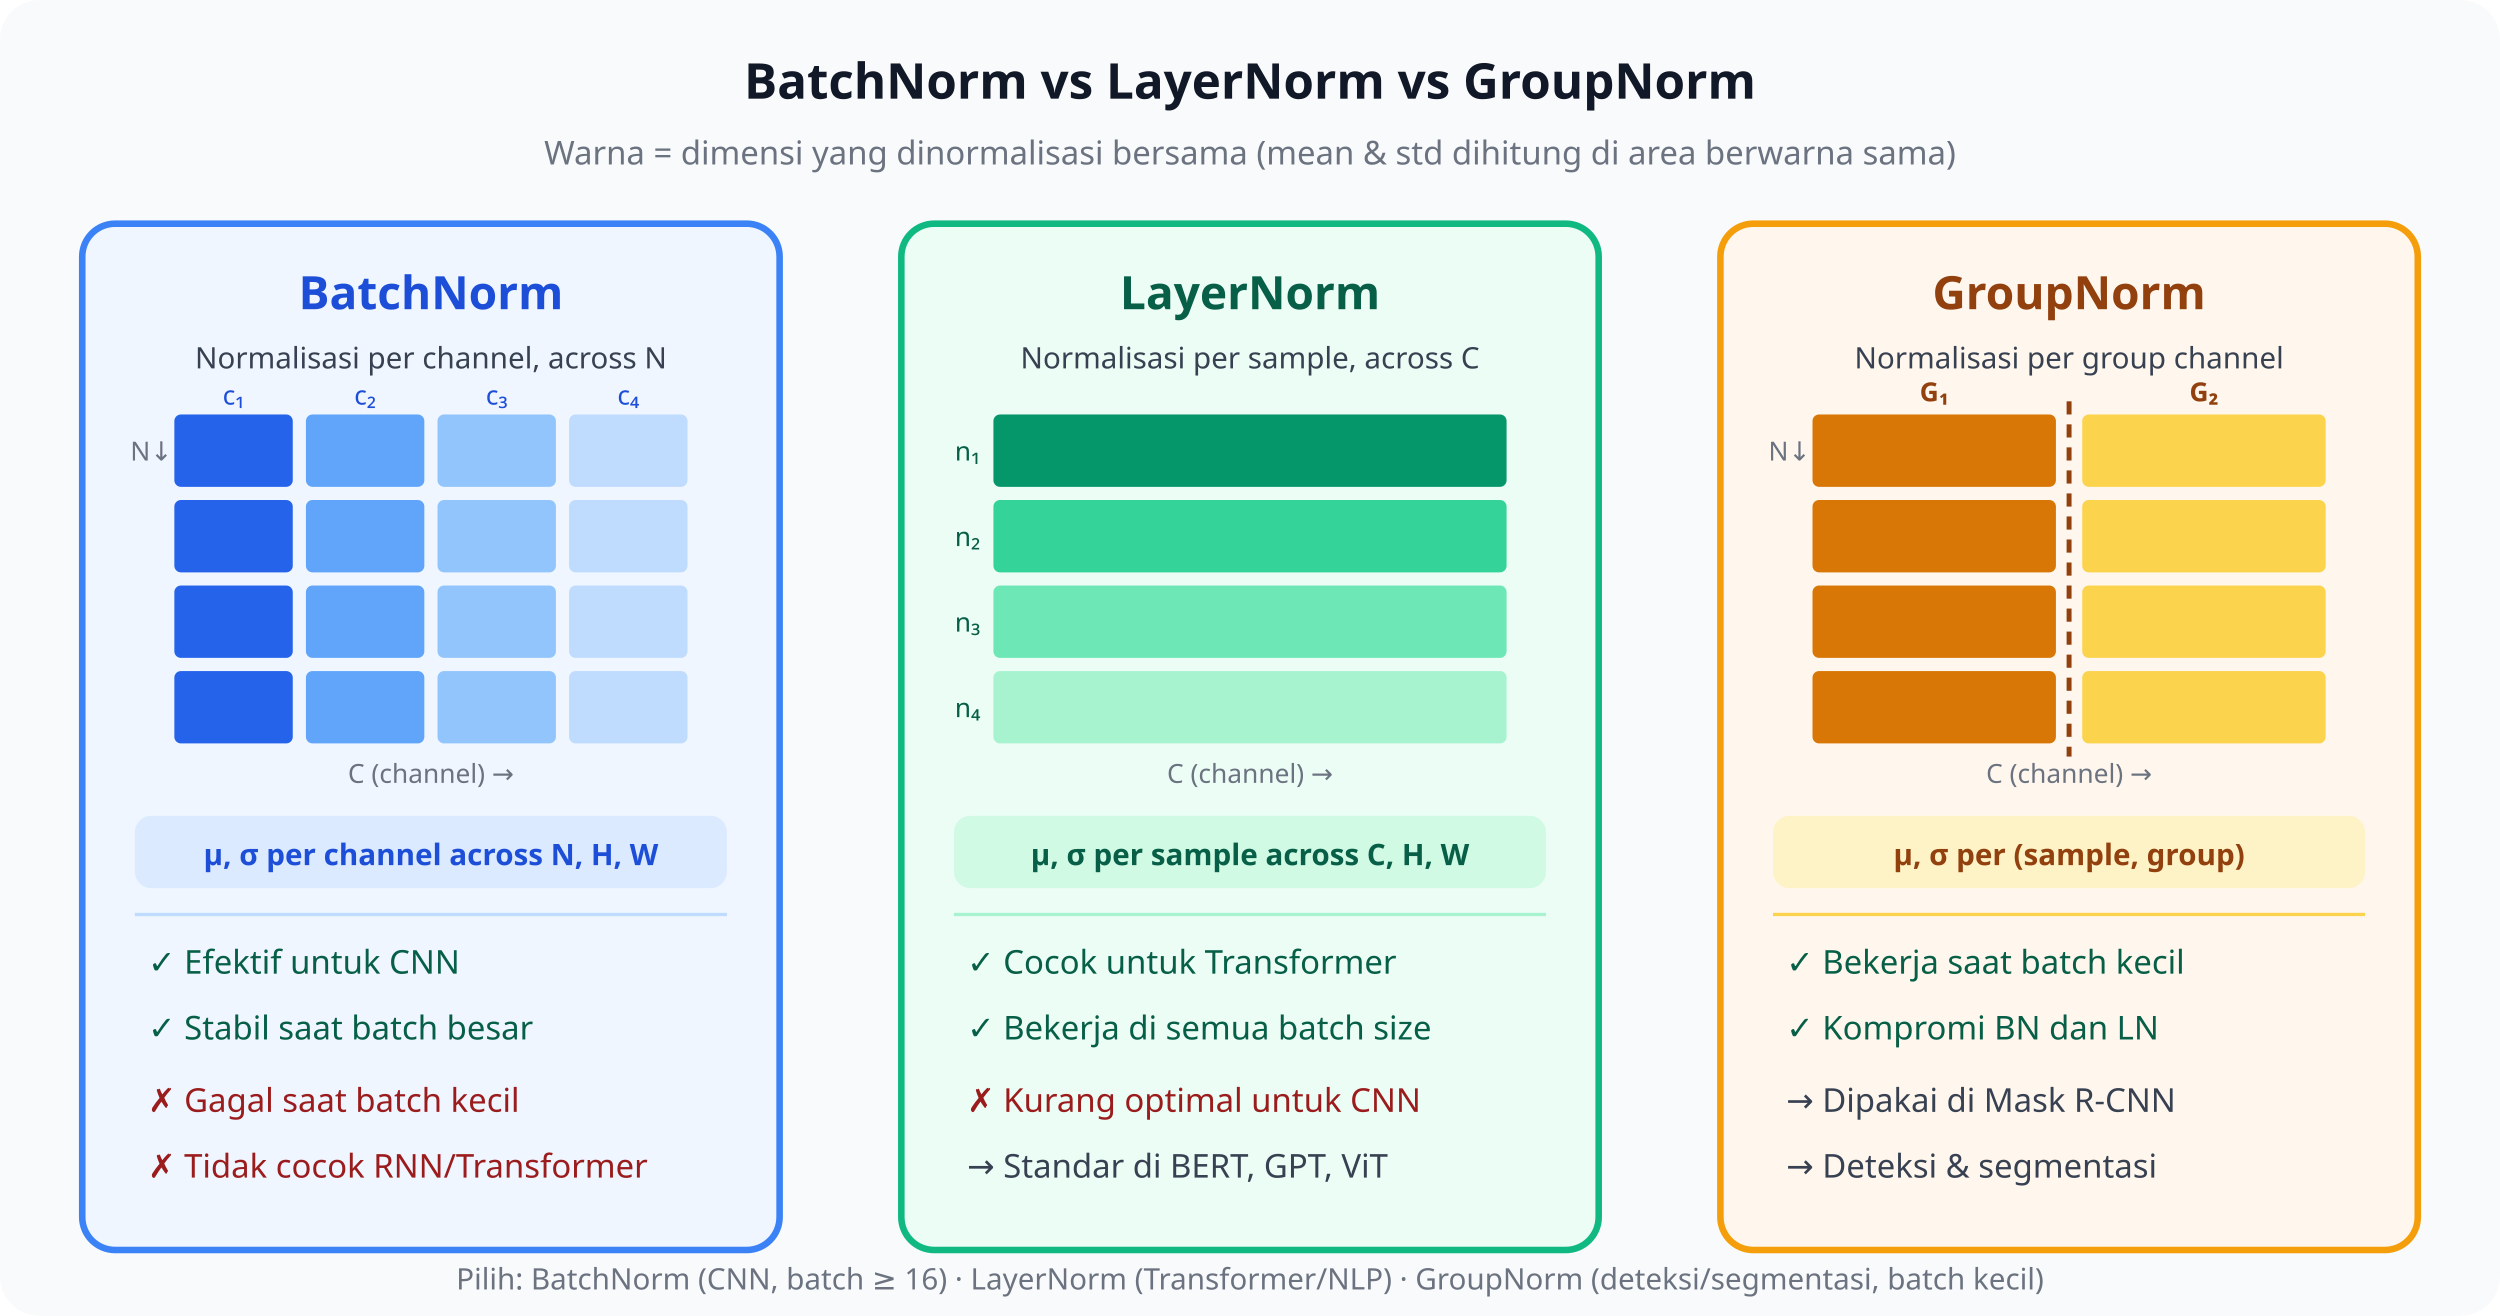
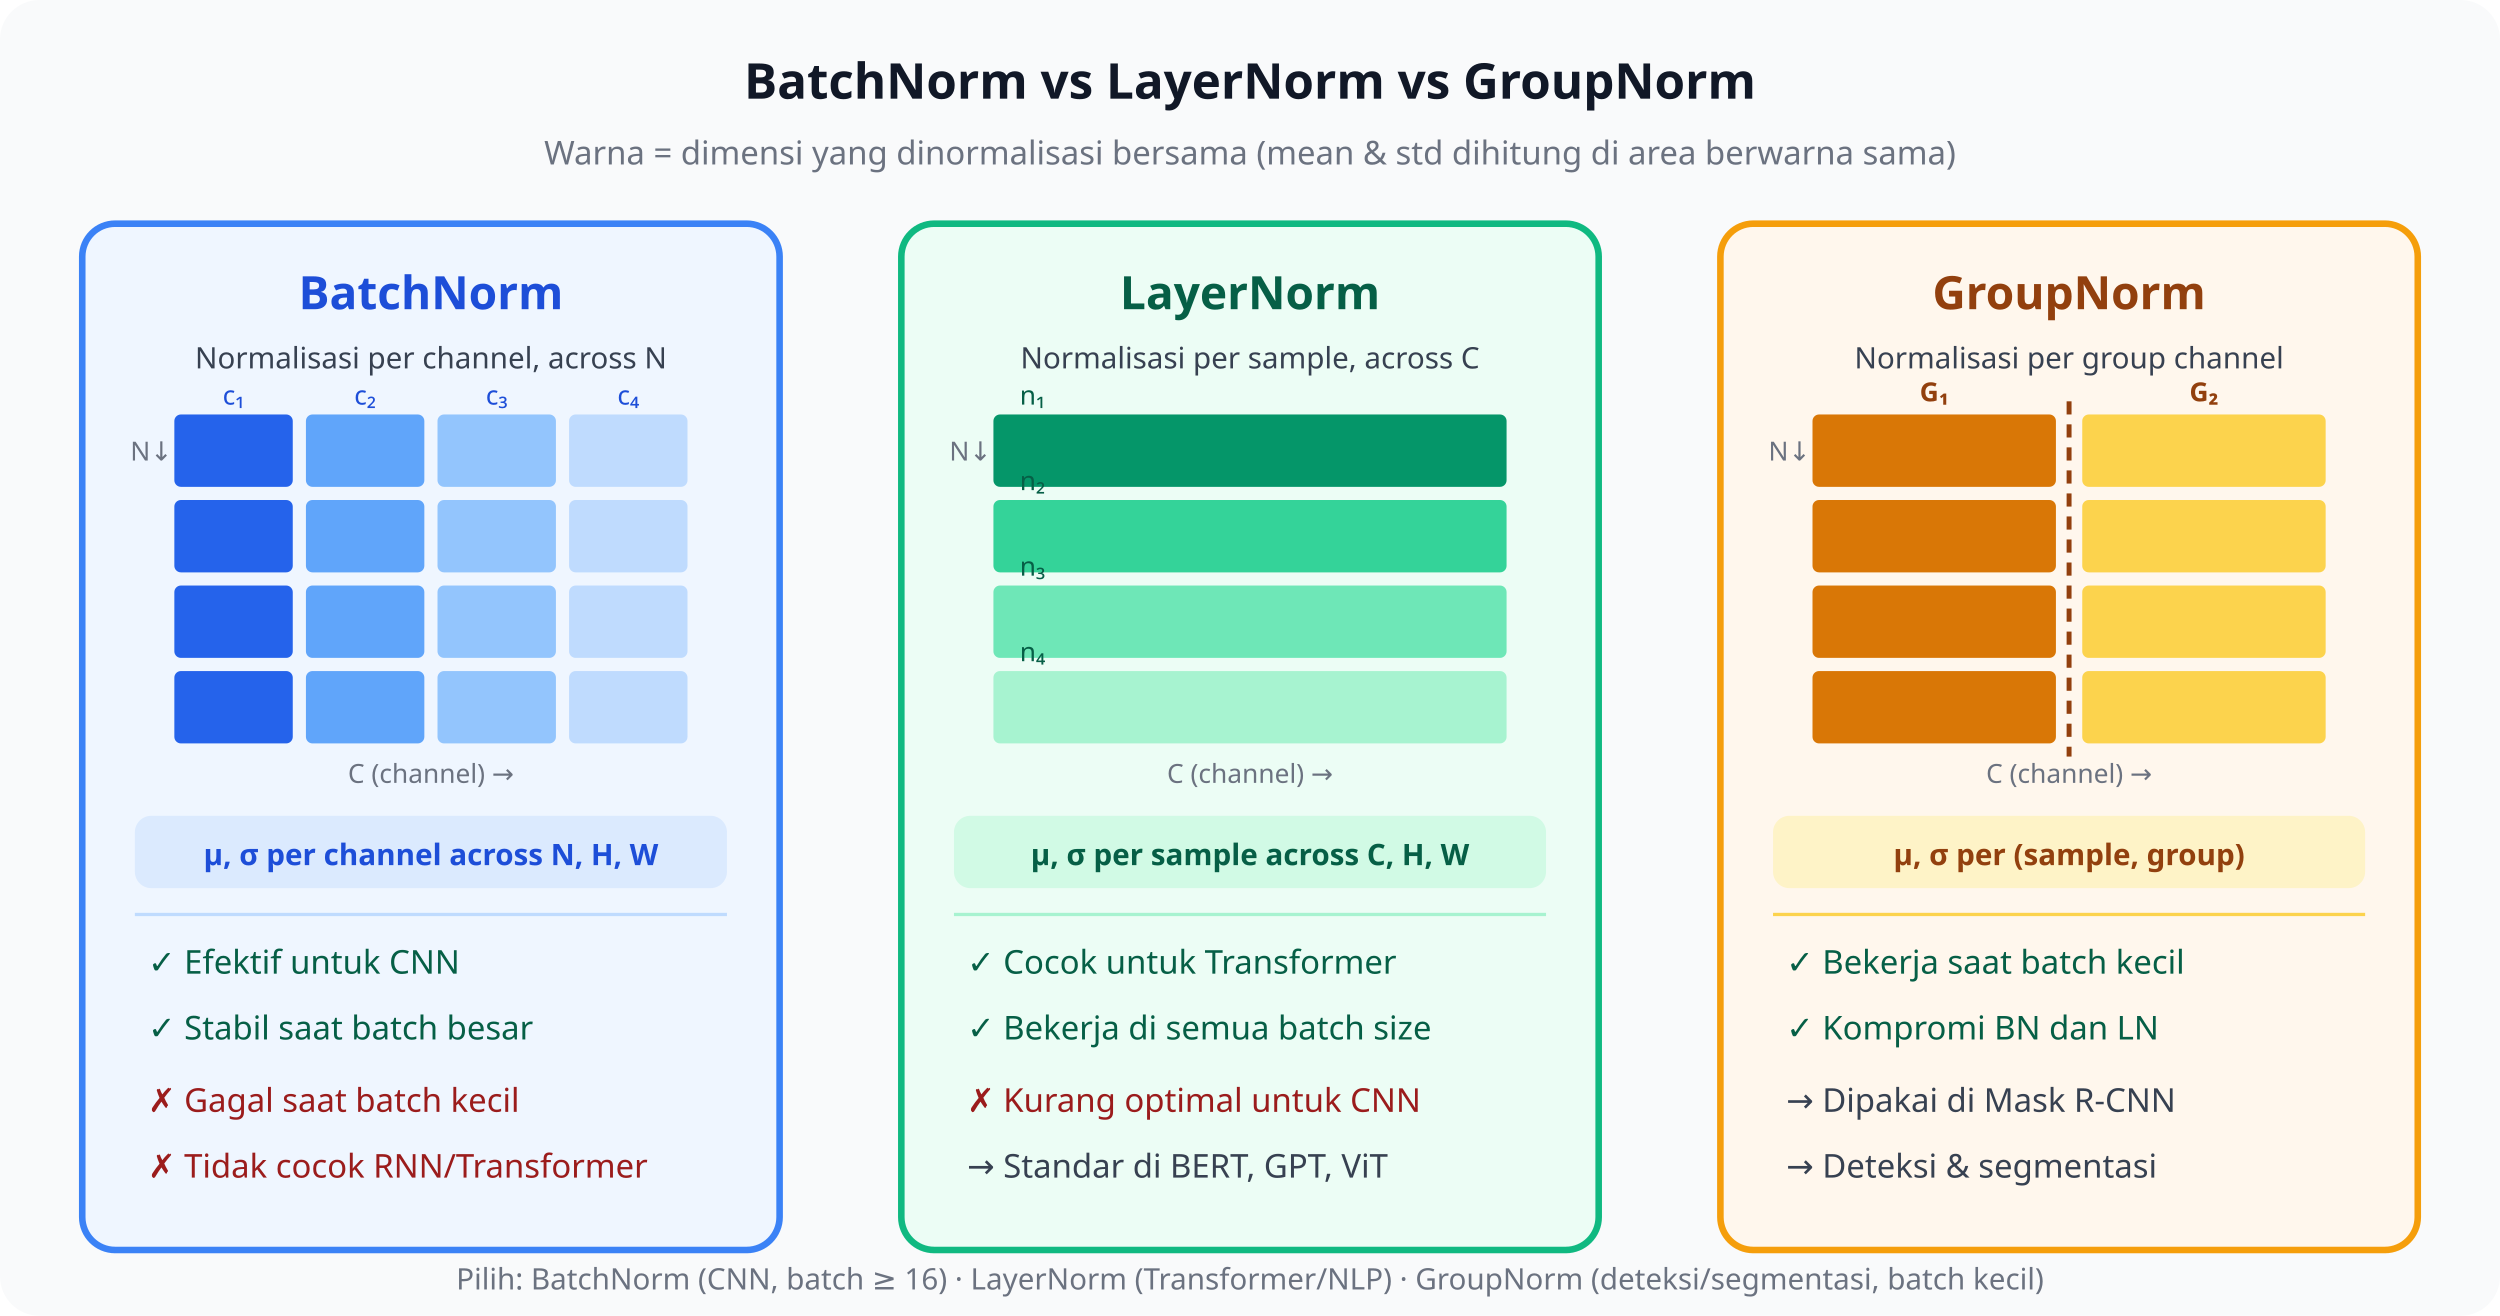
<svg xmlns="http://www.w3.org/2000/svg" viewBox="0 0 760 400" font-family="ui-sans-serif,system-ui,sans-serif">
  <rect width="760" height="400" fill="#F9FAFB" rx="12" />
  <text x="380" y="30" text-anchor="middle" font-size="15" font-weight="700" fill="#111827">BatchNorm vs LayerNorm vs GroupNorm</text>
  <text x="380" y="50" text-anchor="middle" font-size="10" fill="#6B7280">Warna = dimensi yang dinormalisasi bersama (mean &amp; std dihitung di area berwarna sama)</text>
  <g transform="translate(25,68)">
    <rect width="212" height="312" rx="10" fill="#EFF6FF" stroke="#3B82F6" stroke-width="2" />
    <text x="106" y="26" text-anchor="middle" font-size="14" font-weight="700" fill="#1D4ED8">BatchNorm</text>
    <text x="106" y="44" text-anchor="middle" font-size="9" fill="#374151">Normalisasi per channel, across N</text>
    <rect x="28" y="58" width="36" height="22" rx="2" fill="#2563EB" />
    <rect x="28" y="84" width="36" height="22" rx="2" fill="#2563EB" />
    <rect x="28" y="110" width="36" height="22" rx="2" fill="#2563EB" />
    <rect x="28" y="136" width="36" height="22" rx="2" fill="#2563EB" />
    <rect x="68" y="58" width="36" height="22" rx="2" fill="#60A5FA" />
    <rect x="68" y="84" width="36" height="22" rx="2" fill="#60A5FA" />
    <rect x="68" y="110" width="36" height="22" rx="2" fill="#60A5FA" />
    <rect x="68" y="136" width="36" height="22" rx="2" fill="#60A5FA" />
    <rect x="108" y="58" width="36" height="22" rx="2" fill="#93C5FD" />
    <rect x="108" y="84" width="36" height="22" rx="2" fill="#93C5FD" />
    <rect x="108" y="110" width="36" height="22" rx="2" fill="#93C5FD" />
    <rect x="108" y="136" width="36" height="22" rx="2" fill="#93C5FD" />
    <rect x="148" y="58" width="36" height="22" rx="2" fill="#BFDBFE" />
    <rect x="148" y="84" width="36" height="22" rx="2" fill="#BFDBFE" />
    <rect x="148" y="110" width="36" height="22" rx="2" fill="#BFDBFE" />
    <rect x="148" y="136" width="36" height="22" rx="2" fill="#BFDBFE" />
    <text x="21" y="72" text-anchor="middle" font-size="8" fill="#6B7280">N↓</text>
    <text x="46" y="55" text-anchor="middle" font-size="8" fill="#1D4ED8">c₁</text>
    <text x="86" y="55" text-anchor="middle" font-size="8" fill="#1D4ED8">c₂</text>
    <text x="126" y="55" text-anchor="middle" font-size="8" fill="#1D4ED8">c₃</text>
    <text x="166" y="55" text-anchor="middle" font-size="8" fill="#1D4ED8">c₄</text>
    <text x="106" y="170" text-anchor="middle" font-size="8" fill="#6B7280">C (channel) →</text>
    <rect x="16" y="180" width="180" height="22" rx="5" fill="#DBEAFE" />
    <text x="106" y="195" text-anchor="middle" font-size="9" font-weight="600" fill="#1D4ED8">μ, σ per channel across N, H, W</text>
    <line x1="16" y1="210" x2="196" y2="210" stroke="#BFDBFE" stroke-width="1" />
    <text x="20" y="228" font-size="10" fill="#065F46">✓ Efektif untuk CNN</text>
    <text x="20" y="248" font-size="10" fill="#065F46">✓ Stabil saat batch besar</text>
    <text x="20" y="270" font-size="10" fill="#9B1C1C">✗ Gagal saat batch kecil</text>
    <text x="20" y="290" font-size="10" fill="#9B1C1C">✗ Tidak cocok RNN/Transformer</text>
  </g>
  <g transform="translate(274,68)">
    <rect width="212" height="312" rx="10" fill="#ECFDF5" stroke="#10B981" stroke-width="2" />
    <text x="106" y="26" text-anchor="middle" font-size="14" font-weight="700" fill="#065F46">LayerNorm</text>
    <text x="106" y="44" text-anchor="middle" font-size="9" fill="#374151">Normalisasi per sample, across C</text>
    <rect x="28" y="58" width="156" height="22" rx="2" fill="#059669" />
    <rect x="28" y="84" width="156" height="22" rx="2" fill="#34D399" />
    <rect x="28" y="110" width="156" height="22" rx="2" fill="#6EE7B7" />
    <rect x="28" y="136" width="156" height="22" rx="2" fill="#A7F3D0" />
-     <text x="24" y="72" text-anchor="end" font-size="8" fill="#065F46">n₁</text>
-     <text x="24" y="98" text-anchor="end" font-size="8" fill="#065F46">n₂</text>
-     <text x="24" y="124" text-anchor="end" font-size="8" fill="#065F46">n₃</text>
-     <text x="24" y="150" text-anchor="end" font-size="8" fill="#065F46">n₄</text>
+     <text x="21" y="72" text-anchor="middle" font-size="8" fill="#6B7280">N↓</text>
+     <text x="36" y="55" font-size="8" fill="#065F46">n₁</text>
+     <text x="36" y="81" font-size="8" fill="#065F46">n₂</text>
+     <text x="36" y="107" font-size="8" fill="#065F46">n₃</text>
+     <text x="36" y="133" font-size="8" fill="#065F46">n₄</text>
    <text x="106" y="170" text-anchor="middle" font-size="8" fill="#6B7280">C (channel) →</text>
    <rect x="16" y="180" width="180" height="22" rx="5" fill="#D1FAE5" />
    <text x="106" y="195" text-anchor="middle" font-size="9" font-weight="600" fill="#065F46">μ, σ per sample across C, H, W</text>
    <line x1="16" y1="210" x2="196" y2="210" stroke="#A7F3D0" stroke-width="1" />
    <text x="20" y="228" font-size="10" fill="#065F46">✓ Cocok untuk Transformer</text>
    <text x="20" y="248" font-size="10" fill="#065F46">✓ Bekerja di semua batch size</text>
    <text x="20" y="270" font-size="10" fill="#9B1C1C">✗ Kurang optimal untuk CNN</text>
    <text x="20" y="290" font-size="10" fill="#374151">→ Standar di BERT, GPT, ViT</text>
  </g>
  <g transform="translate(523,68)">
    <rect width="212" height="312" rx="10" fill="#FFF7ED" stroke="#F59E0B" stroke-width="2" />
    <text x="106" y="26" text-anchor="middle" font-size="14" font-weight="700" fill="#92400E">GroupNorm</text>
    <text x="106" y="44" text-anchor="middle" font-size="9" fill="#374151">Normalisasi per group channel</text>
    <rect x="28" y="58" width="74" height="22" rx="2" fill="#D97706" />
    <rect x="28" y="84" width="74" height="22" rx="2" fill="#D97706" />
    <rect x="28" y="110" width="74" height="22" rx="2" fill="#D97706" />
    <rect x="28" y="136" width="74" height="22" rx="2" fill="#D97706" />
    <rect x="110" y="58" width="74" height="22" rx="2" fill="#FCD34D" />
    <rect x="110" y="84" width="74" height="22" rx="2" fill="#FCD34D" />
    <rect x="110" y="110" width="74" height="22" rx="2" fill="#FCD34D" />
    <rect x="110" y="136" width="74" height="22" rx="2" fill="#FCD34D" />
    <line x1="106" y1="54" x2="106" y2="162" stroke="#92400E" stroke-width="1.5" stroke-dasharray="4,3" />
    <text x="65" y="54" text-anchor="middle" font-size="8" font-weight="600" fill="#92400E">G₁</text>
    <text x="147" y="54" text-anchor="middle" font-size="8" font-weight="600" fill="#92400E">G₂</text>
    <text x="21" y="72" text-anchor="middle" font-size="8" fill="#6B7280">N↓</text>
    <text x="106" y="170" text-anchor="middle" font-size="8" fill="#6B7280">C (channel) →</text>
    <rect x="16" y="180" width="180" height="22" rx="5" fill="#FEF3C7" />
    <text x="106" y="195" text-anchor="middle" font-size="9" font-weight="600" fill="#92400E">μ, σ per (sample, group)</text>
    <line x1="16" y1="210" x2="196" y2="210" stroke="#FCD34D" stroke-width="1" />
    <text x="20" y="228" font-size="10" fill="#065F46">✓ Bekerja saat batch kecil</text>
    <text x="20" y="248" font-size="10" fill="#065F46">✓ Kompromi BN dan LN</text>
    <text x="20" y="270" font-size="10" fill="#374151">→ Dipakai di Mask R-CNN</text>
    <text x="20" y="290" font-size="10" fill="#374151">→ Deteksi &amp; segmentasi</text>
  </g>
  <text x="380" y="392" text-anchor="middle" font-size="9" fill="#6B7280">Pilih: BatchNorm (CNN, batch ≥ 16) · LayerNorm (Transformer/NLP) · GroupNorm (deteksi/segmentasi, batch kecil)</text>
</svg>
